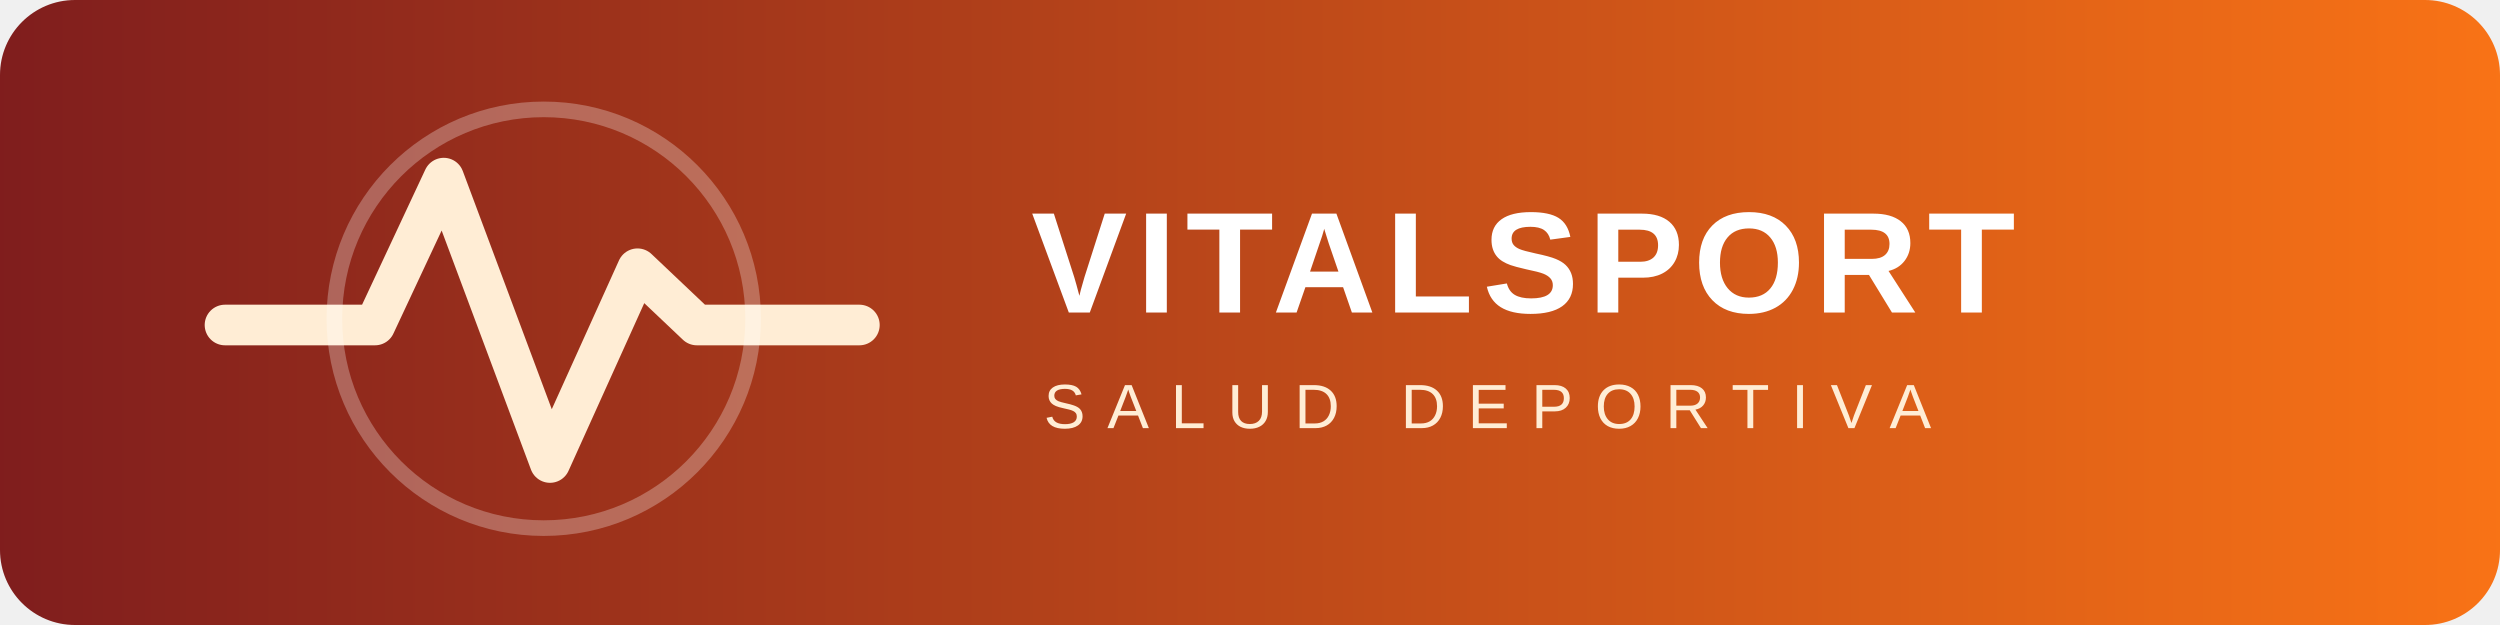
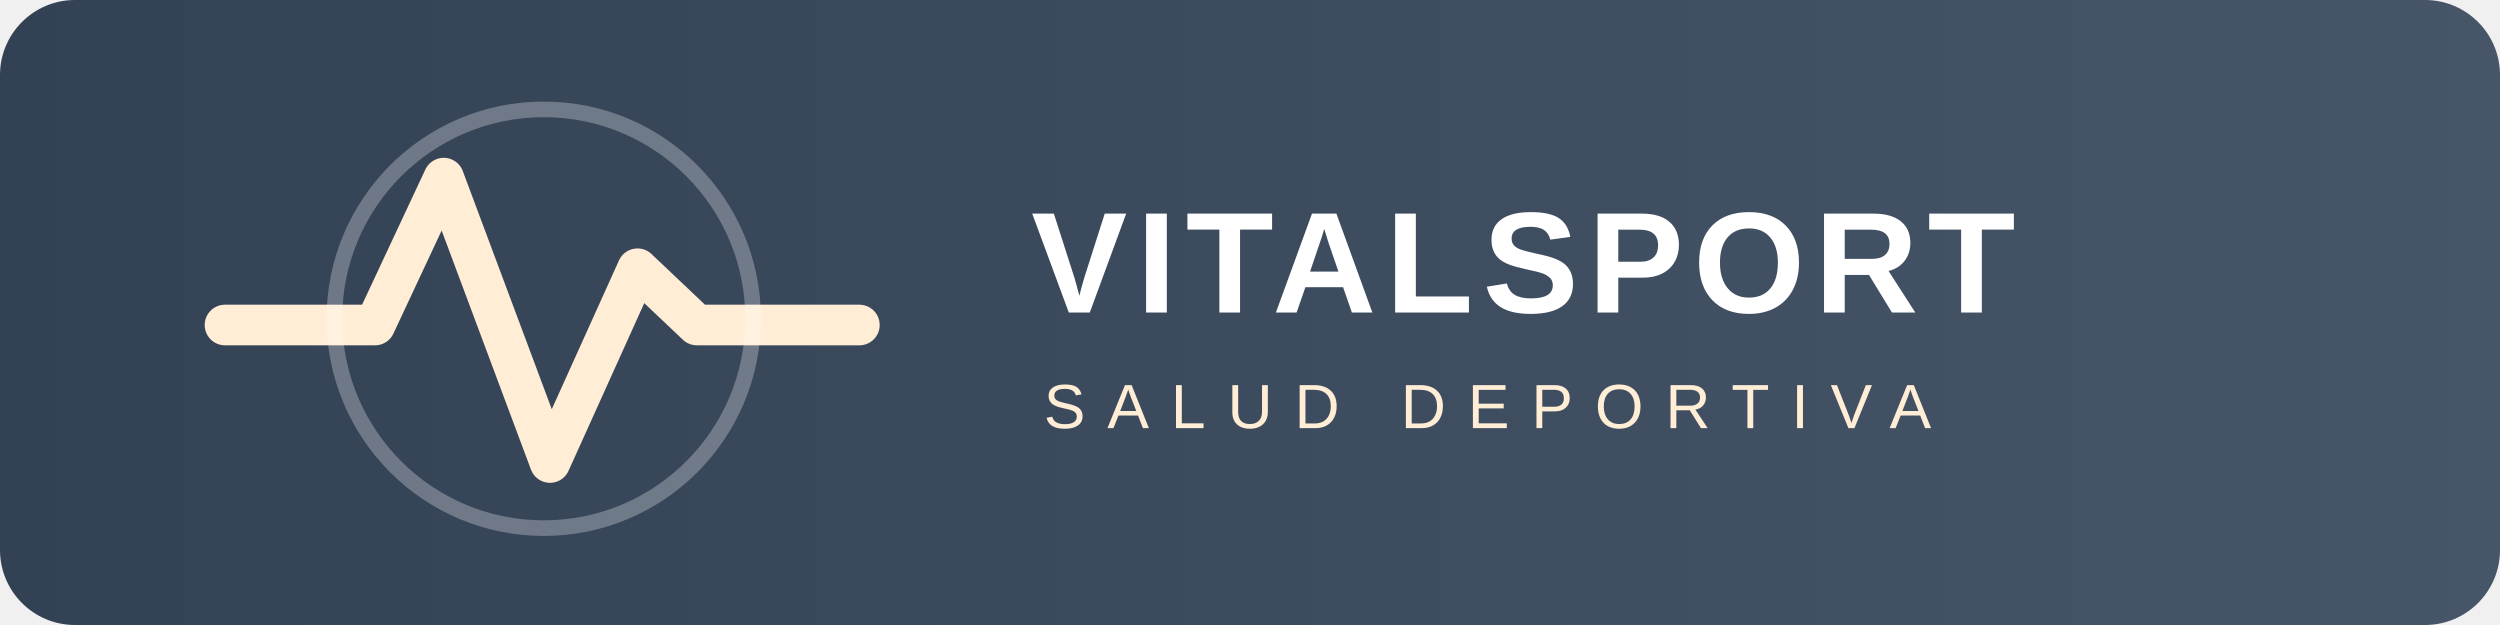
<svg xmlns="http://www.w3.org/2000/svg" width="800" height="200" viewBox="0 0 800 200" role="img" aria-labelledby="title description">
  <defs>
    <linearGradient id="background" x1="0" x2="1">
-       <stop stop-color="#7f1d1d" />
-       <stop offset="1" stop-color="#f97316" />
+       <stop stop-color="#334155" />
+       <stop offset="1" stop-color="#475569" />
    </linearGradient>
  </defs>
  <rect width="800" height="200" rx="24" fill="url(#background)" />
  <path d="M72 104h48l22-47 34 91 28-62 19 18h52" fill="none" stroke="#ffedd5" stroke-width="13" stroke-linecap="round" stroke-linejoin="round" />
  <circle cx="174" cy="102" r="67" fill="none" stroke="#fff" stroke-width="5" opacity=".28" />
  <text x="330" y="100" fill="#fff" font-family="Arial, sans-serif" font-size="46" font-weight="700" letter-spacing="3">VITALSPORT</text>
  <text x="334" y="137" fill="#ffedd5" font-family="Arial, sans-serif" font-size="20" letter-spacing="7">SALUD DEPORTIVA</text>
</svg>
